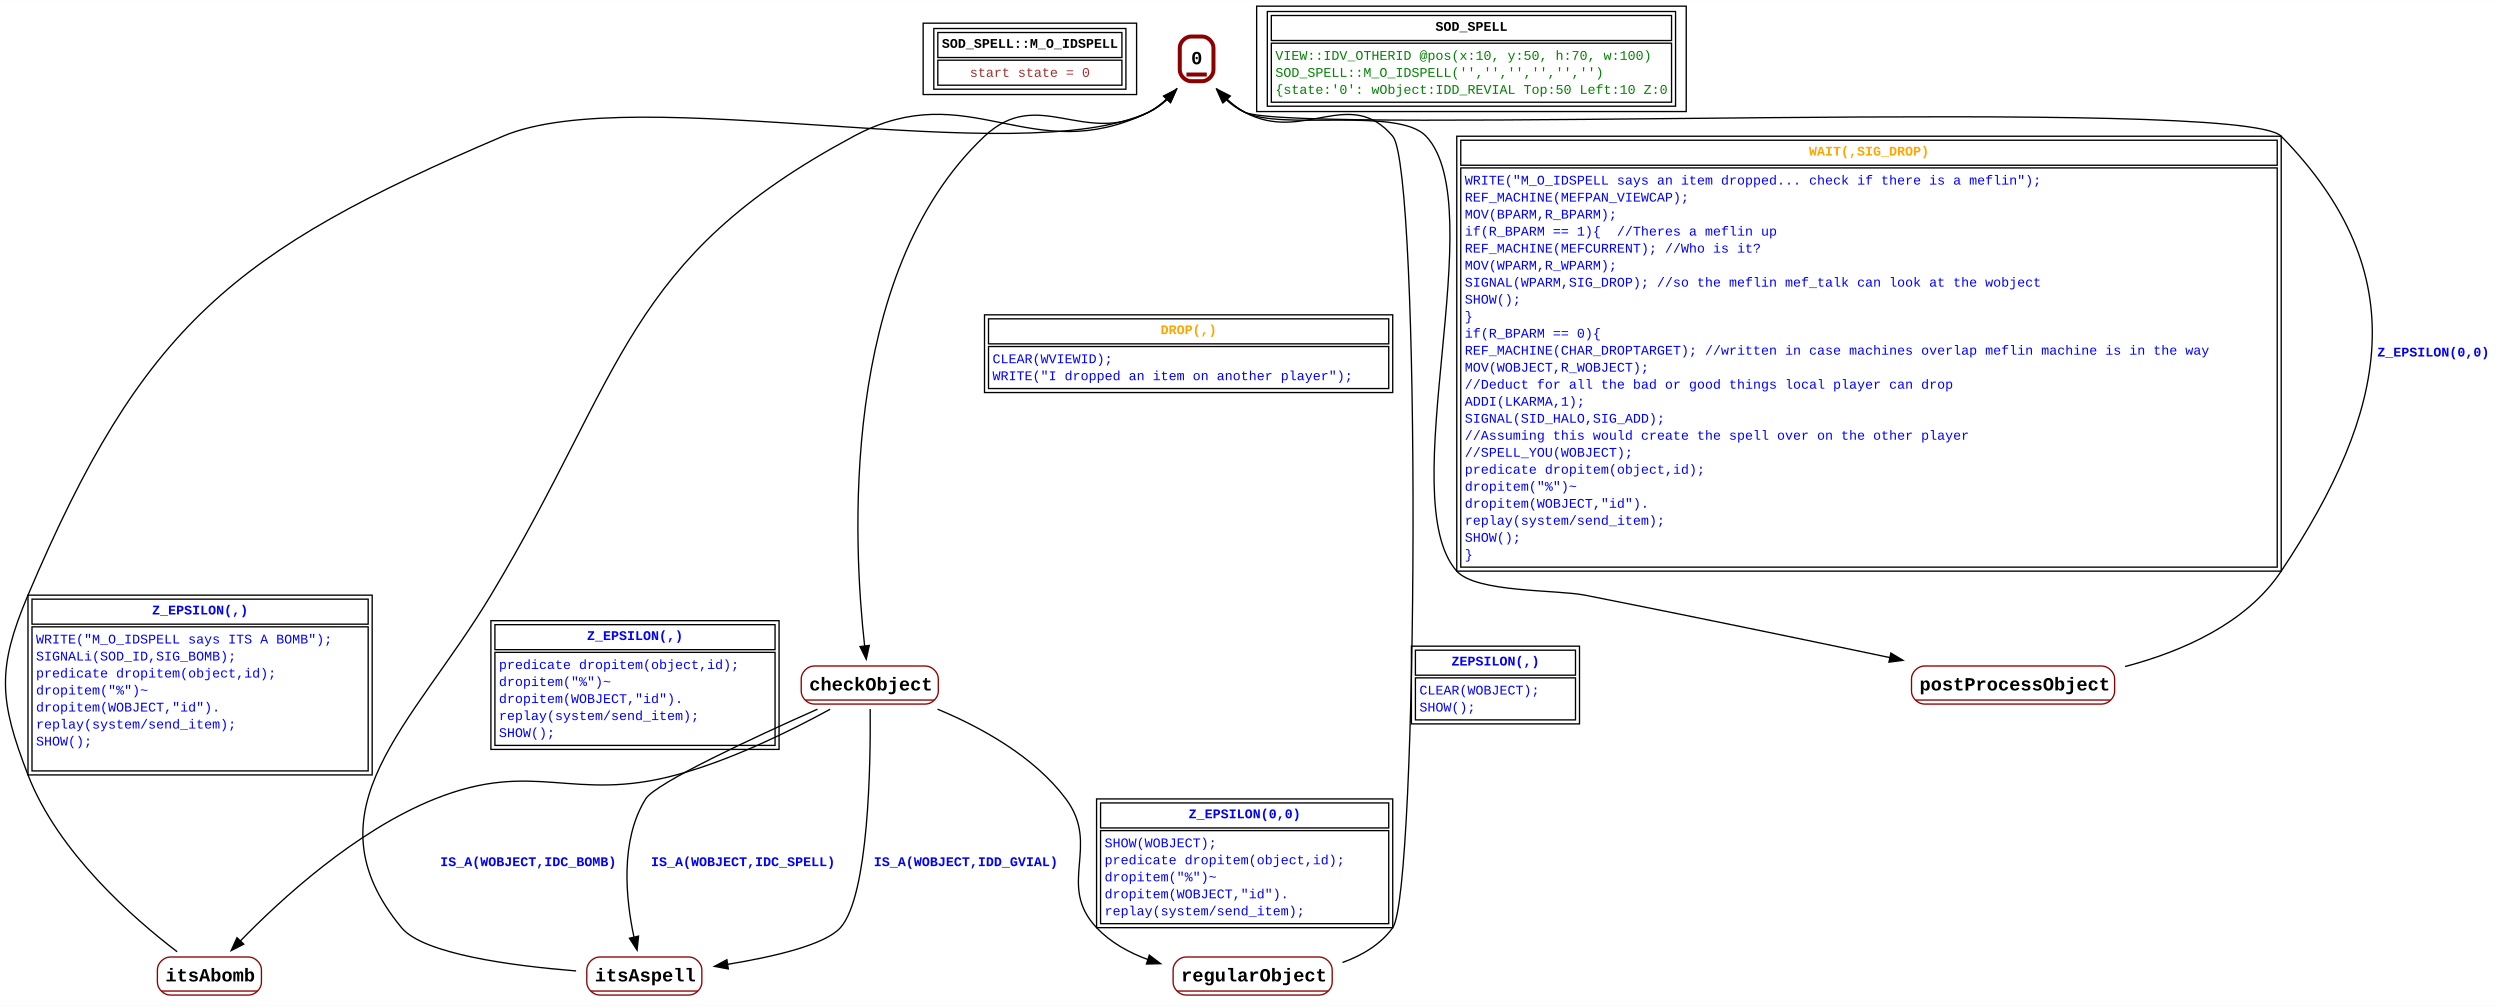
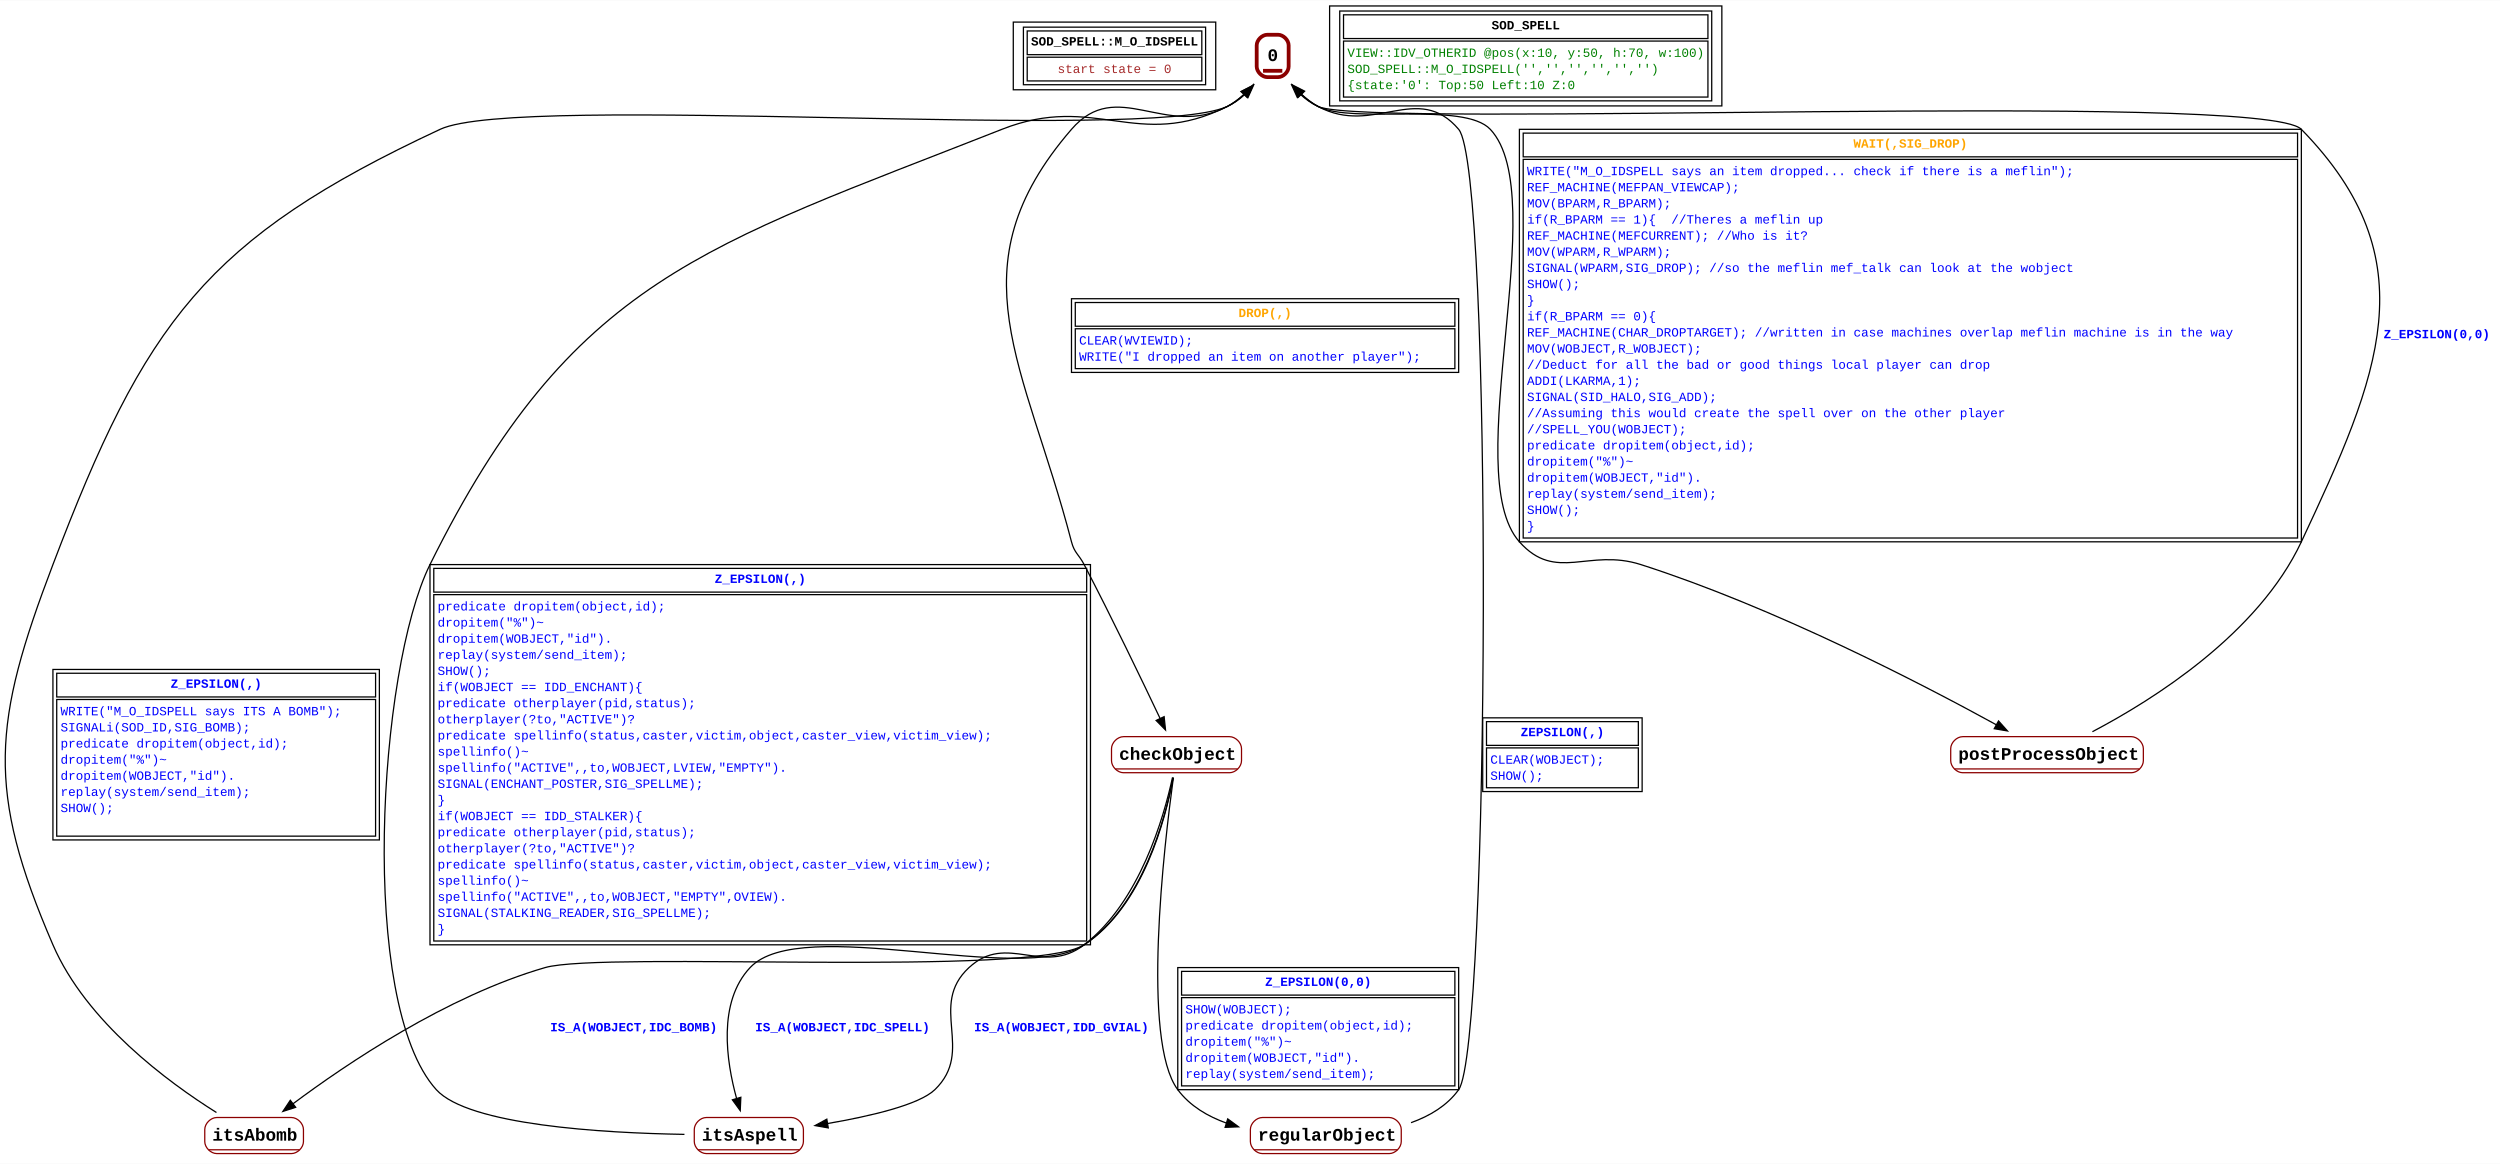
- <svg xmlns="http://www.w3.org/2000/svg" width="1874pt" height="754pt" viewBox="0.00 0.00 1873.98 753.75">
-   <g id="graph0" class="graph" transform="scale(1 1) rotate(0) translate(4 749.75)">
-     <polygon fill="white" stroke="none" points="-4,4 -4,-749.75 1869.98,-749.75 1869.98,4 -4,4" />
+ <svg xmlns="http://www.w3.org/2000/svg" width="1976pt" height="920pt" viewBox="0.00 0.00 1975.83 919.50">
+   <g id="graph0" class="graph" transform="scale(1 1) rotate(0) translate(4 915.5)">
+     <polygon fill="white" stroke="none" points="-4,4 -4,-915.5 1971.83,-915.5 1971.83,4 -4,4" />
    <g id="node1" class="node">
-       <polygon fill="none" stroke="black" points="687.98,-679 687.98,-732.5 847.98,-732.5 847.98,-679 687.98,-679" />
-       <polygon fill="none" stroke="black" points="698.98,-706.75 698.98,-725.5 836.98,-725.5 836.98,-706.75 698.98,-706.75" />
-       <text text-anchor="start" x="701.98" y="-714" font-family="Courier New" font-weight="bold" font-size="10.00">SOD_SPELL::M_O_IDSPELL</text>
-       <polygon fill="none" stroke="black" points="698.98,-686 698.98,-704.75 836.98,-704.75 836.98,-686 698.98,-686" />
-       <text text-anchor="start" x="722.98" y="-692.25" font-family="Courier New" font-size="10.00" fill="brown">start state = 0</text>
-       <polygon fill="none" stroke="black" points="695.98,-683 695.98,-728.5 839.98,-728.5 839.98,-683 695.98,-683" />
+       <polygon fill="none" stroke="black" points="796.83,-844.75 796.83,-898.25 956.83,-898.25 956.83,-844.75 796.83,-844.75" />
+       <polygon fill="none" stroke="black" points="807.83,-872.5 807.83,-891.25 945.83,-891.25 945.83,-872.5 807.83,-872.5" />
+       <text text-anchor="start" x="810.83" y="-879.75" font-family="Courier New" font-weight="bold" font-size="10.00">SOD_SPELL::M_O_IDSPELL</text>
+       <polygon fill="none" stroke="black" points="807.83,-851.75 807.83,-870.5 945.83,-870.5 945.83,-851.75 807.83,-851.75" />
+       <text text-anchor="start" x="831.83" y="-858" font-family="Courier New" font-size="10.00" fill="brown">start state = 0</text>
+       <polygon fill="none" stroke="black" points="804.83,-848.75 804.83,-894.25 948.83,-894.25 948.83,-848.75 804.83,-848.75" />
    </g>
    <g id="node2" class="node">
-       <polyline fill="none" stroke="darkred" stroke-width="3" points="885.35,-694 900.6,-694" />
-       <text text-anchor="start" x="888.85" y="-701.7" font-family="Courier New" font-weight="bold" font-size="14.00">0</text>
-       <path fill="none" stroke="darkred" stroke-width="3" d="M888.77,-689C888.77,-689 897.19,-689 897.19,-689 901.39,-689 905.6,-693.21 905.6,-697.42 905.6,-697.42 905.6,-714.08 905.6,-714.08 905.6,-718.29 901.39,-722.5 897.19,-722.5 897.19,-722.5 888.77,-722.5 888.77,-722.5 884.56,-722.5 880.35,-718.29 880.35,-714.08 880.35,-714.08 880.35,-697.42 880.35,-697.42 880.35,-693.21 884.56,-689 888.77,-689" />
+       <polyline fill="none" stroke="darkred" stroke-width="3" points="994.21,-859.75 1009.46,-859.75" />
+       <text text-anchor="start" x="997.71" y="-867.45" font-family="Courier New" font-weight="bold" font-size="14.00">0</text>
+       <path fill="none" stroke="darkred" stroke-width="3" d="M997.63,-854.75C997.63,-854.75 1006.04,-854.75 1006.04,-854.75 1010.25,-854.75 1014.46,-858.96 1014.46,-863.17 1014.46,-863.17 1014.46,-879.83 1014.46,-879.83 1014.46,-884.04 1010.25,-888.25 1006.04,-888.25 1006.04,-888.25 997.63,-888.25 997.63,-888.25 993.42,-888.25 989.21,-884.04 989.21,-879.83 989.21,-879.83 989.21,-863.17 989.21,-863.17 989.21,-858.96 993.42,-854.75 997.63,-854.75" />
    </g>
    <g id="node3" class="node">
-       <polyline fill="none" stroke="darkred" points="599.6,-225.12 696.35,-225.12" />
-       <text text-anchor="start" x="602.6" y="-232.32" font-family="Courier New" font-weight="bold" font-size="14.00">checkObject</text>
-       <path fill="none" stroke="darkred" d="M606.1,-222.12C606.1,-222.12 689.85,-222.12 689.85,-222.12 694.6,-222.12 699.35,-226.88 699.35,-231.62 699.35,-231.62 699.35,-241.12 699.35,-241.12 699.35,-245.88 694.6,-250.62 689.85,-250.62 689.85,-250.62 606.1,-250.62 606.1,-250.62 601.35,-250.62 596.6,-245.88 596.6,-241.12 596.6,-241.12 596.6,-231.62 596.6,-231.62 596.6,-226.88 601.35,-222.12 606.1,-222.12" />
+       <polyline fill="none" stroke="darkred" points="877.46,-308 974.21,-308" />
+       <text text-anchor="start" x="880.46" y="-315.2" font-family="Courier New" font-weight="bold" font-size="14.00">checkObject</text>
+       <path fill="none" stroke="darkred" d="M883.96,-305C883.96,-305 967.71,-305 967.71,-305 972.46,-305 977.21,-309.75 977.21,-314.5 977.21,-314.5 977.21,-324 977.21,-324 977.21,-328.75 972.46,-333.5 967.71,-333.5 967.71,-333.5 883.96,-333.5 883.96,-333.5 879.21,-333.5 874.46,-328.75 874.46,-324 874.46,-324 874.46,-314.5 874.46,-314.5 874.46,-309.75 879.21,-305 883.96,-305" />
    </g>
    <g id="edge1" class="edge">
-       <path fill="none" stroke="black" d="M878.25,-683.74C872.4,-676.94 865.13,-670.05 856.98,-665.75 808.11,-639.98 774.22,-685.6 733.98,-647.75 624.23,-544.53 635.73,-339.96 644.16,-265.4" />
-       <polygon fill="black" stroke="black" points="647.6,-266.05 645.33,-255.7 640.66,-265.21 647.6,-266.05" />
-       <polygon fill="none" stroke="black" points="736.98,-492.12 736.98,-510.88 1036.98,-510.88 1036.98,-492.12 736.98,-492.12" />
-       <text text-anchor="start" x="865.98" y="-499.38" font-family="Courier New" font-weight="bold" font-size="10.00" fill="orange">DROP(,)</text>
-       <polygon fill="none" stroke="black" points="736.98,-458.62 736.98,-490.12 1036.98,-490.12 1036.98,-458.62 736.98,-458.62" />
-       <text text-anchor="start" x="739.98" y="-477.62" font-family="Courier New" font-size="10.00" fill="blue">    CLEAR(WVIEWID);</text>
-       <text text-anchor="start" x="739.98" y="-464.88" font-family="Courier New" font-size="10.00" fill="blue">    WRITE("I dropped an item on another player");</text>
-       <polygon fill="none" stroke="black" points="733.98,-455.62 733.98,-513.88 1039.98,-513.88 1039.98,-455.62 733.98,-455.62" />
+       <path fill="none" stroke="black" d="M987.1,-849.49C981.26,-842.69 973.99,-835.8 965.83,-831.5 916.97,-805.73 878.96,-855.3 842.83,-813.5 748.09,-703.88 806.49,-627.76 842.83,-487.5 845.13,-478.64 848.6,-477.61 852.83,-469.5 874.82,-427.37 898.75,-377.64 913.01,-347.55" />
+       <polygon fill="black" stroke="black" points="916.05,-349.31 917.15,-338.77 909.72,-346.32 916.05,-349.31" />
+       <polygon fill="none" stroke="black" points="845.83,-657.88 845.83,-676.62 1145.83,-676.62 1145.83,-657.88 845.83,-657.88" />
+       <text text-anchor="start" x="974.83" y="-665.12" font-family="Courier New" font-weight="bold" font-size="10.00" fill="orange">DROP(,)</text>
+       <polygon fill="none" stroke="black" points="845.83,-624.38 845.83,-655.88 1145.83,-655.88 1145.83,-624.38 845.83,-624.38" />
+       <text text-anchor="start" x="848.83" y="-643.38" font-family="Courier New" font-size="10.00" fill="blue">    CLEAR(WVIEWID);</text>
+       <text text-anchor="start" x="848.83" y="-630.62" font-family="Courier New" font-size="10.00" fill="blue">    WRITE("I dropped an item on another player");</text>
+       <polygon fill="none" stroke="black" points="842.83,-621.38 842.83,-679.62 1148.83,-679.62 1148.83,-621.38 842.83,-621.38" />
    </g>
    <g id="node4" class="node">
-       <polyline fill="none" stroke="darkred" points="1431.85,-225.12 1578.1,-225.12" />
-       <text text-anchor="start" x="1434.85" y="-232.32" font-family="Courier New" font-weight="bold" font-size="14.00">postProcessObject</text>
-       <path fill="none" stroke="darkred" d="M1438.35,-222.12C1438.35,-222.12 1571.6,-222.12 1571.6,-222.12 1576.35,-222.12 1581.1,-226.88 1581.1,-231.62 1581.1,-231.62 1581.1,-241.12 1581.1,-241.12 1581.1,-245.88 1576.35,-250.62 1571.6,-250.62 1571.6,-250.62 1438.35,-250.62 1438.35,-250.62 1433.6,-250.62 1428.85,-245.88 1428.85,-241.12 1428.85,-241.12 1428.85,-231.62 1428.85,-231.62 1428.85,-226.88 1433.6,-222.12 1438.35,-222.12" />
+       <polyline fill="none" stroke="darkred" points="1540.71,-308 1686.96,-308" />
+       <text text-anchor="start" x="1543.71" y="-315.2" font-family="Courier New" font-weight="bold" font-size="14.00">postProcessObject</text>
+       <path fill="none" stroke="darkred" d="M1547.21,-305C1547.21,-305 1680.46,-305 1680.46,-305 1685.21,-305 1689.96,-309.75 1689.96,-314.5 1689.96,-314.5 1689.96,-324 1689.96,-324 1689.96,-328.75 1685.21,-333.5 1680.46,-333.5 1680.46,-333.5 1547.21,-333.5 1547.21,-333.5 1542.46,-333.5 1537.71,-328.75 1537.71,-324 1537.71,-324 1537.71,-314.5 1537.71,-314.5 1537.71,-309.75 1542.46,-305 1547.21,-305" />
    </g>
    <g id="edge2" class="edge">
-       <path fill="none" stroke="black" d="M907.68,-683.68C913.52,-676.87 920.8,-669.99 928.98,-665.75 956.04,-651.71 1044.09,-669.96 1064.98,-647.75 1114.74,-594.85 1039.66,-375.97 1087.98,-321.75 1102.42,-305.55 1162.68,-307.95 1183.98,-303.75 1261.3,-288.51 1348.91,-270.33 1413.04,-256.86" />
-       <polygon fill="black" stroke="black" points="1413.38,-260.36 1422.45,-254.88 1411.94,-253.51 1413.38,-260.36" />
-       <polygon fill="none" stroke="black" points="1090.98,-626 1090.98,-644.75 1702.98,-644.75 1702.98,-626 1090.98,-626" />
-       <text text-anchor="start" x="1351.98" y="-633.25" font-family="Courier New" font-weight="bold" font-size="10.00" fill="orange">WAIT(,SIG_DROP)</text>
-       <polygon fill="none" stroke="black" points="1090.98,-324.75 1090.98,-624 1702.98,-624 1702.98,-324.75 1090.98,-324.75" />
-       <text text-anchor="start" x="1093.98" y="-611.5" font-family="Courier New" font-size="10.00" fill="blue">    WRITE("M_O_IDSPELL says an item dropped... check if there is a meflin");</text>
-       <text text-anchor="start" x="1093.98" y="-598.75" font-family="Courier New" font-size="10.00" fill="blue">    REF_MACHINE(MEFPAN_VIEWCAP);</text>
-       <text text-anchor="start" x="1093.98" y="-586" font-family="Courier New" font-size="10.00" fill="blue">    MOV(BPARM,R_BPARM);</text>
-       <text text-anchor="start" x="1093.98" y="-573.25" font-family="Courier New" font-size="10.00" fill="blue">    if(R_BPARM == 1){  //Theres a meflin up</text>
-       <text text-anchor="start" x="1093.98" y="-560.5" font-family="Courier New" font-size="10.00" fill="blue">        REF_MACHINE(MEFCURRENT); //Who is it?</text>
-       <text text-anchor="start" x="1093.98" y="-547.75" font-family="Courier New" font-size="10.00" fill="blue">        MOV(WPARM,R_WPARM);</text>
-       <text text-anchor="start" x="1093.98" y="-535" font-family="Courier New" font-size="10.00" fill="blue">        SIGNAL(WPARM,SIG_DROP); //so the meflin mef_talk can look at the wobject</text>
-       <text text-anchor="start" x="1093.98" y="-522.25" font-family="Courier New" font-size="10.00" fill="blue">        SHOW();</text>
-       <text text-anchor="start" x="1093.98" y="-509.5" font-family="Courier New" font-size="10.00" fill="blue">    }</text>
-       <text text-anchor="start" x="1093.98" y="-496.75" font-family="Courier New" font-size="10.00" fill="blue">   if(R_BPARM == 0){</text>
-       <text text-anchor="start" x="1093.98" y="-484" font-family="Courier New" font-size="10.00" fill="blue">        REF_MACHINE(CHAR_DROPTARGET); //written in case machines overlap meflin machine is in the way</text>
-       <text text-anchor="start" x="1093.98" y="-471.25" font-family="Courier New" font-size="10.00" fill="blue">        MOV(WOBJECT,R_WOBJECT);</text>
-       <text text-anchor="start" x="1093.98" y="-458.5" font-family="Courier New" font-size="10.00" fill="blue">            //Deduct for all the bad or good things local player can drop </text>
-       <text text-anchor="start" x="1093.98" y="-445.75" font-family="Courier New" font-size="10.00" fill="blue">                ADDI(LKARMA,1); </text>
-       <text text-anchor="start" x="1093.98" y="-433" font-family="Courier New" font-size="10.00" fill="blue">                SIGNAL(SID_HALO,SIG_ADD);</text>
-       <text text-anchor="start" x="1093.98" y="-420.25" font-family="Courier New" font-size="10.00" fill="blue">        //Assuming this would create the spell over on the other player</text>
-       <text text-anchor="start" x="1093.98" y="-407.5" font-family="Courier New" font-size="10.00" fill="blue">        //SPELL_YOU(WOBJECT);</text>
-       <text text-anchor="start" x="1093.98" y="-394.75" font-family="Courier New" font-size="10.00" fill="blue">        predicate dropitem(object,id);</text>
-       <text text-anchor="start" x="1093.98" y="-382" font-family="Courier New" font-size="10.00" fill="blue">        dropitem("%")~</text>
-       <text text-anchor="start" x="1093.98" y="-369.25" font-family="Courier New" font-size="10.00" fill="blue">        dropitem(WOBJECT,"id").</text>
-       <text text-anchor="start" x="1093.98" y="-356.5" font-family="Courier New" font-size="10.00" fill="blue">        replay(system/send_item);</text>
-       <text text-anchor="start" x="1093.98" y="-343.75" font-family="Courier New" font-size="10.00" fill="blue">        SHOW();</text>
-       <text text-anchor="start" x="1093.98" y="-331" font-family="Courier New" font-size="10.00" fill="blue">    } </text>
-       <polygon fill="none" stroke="black" points="1087.98,-321.75 1087.98,-647.75 1705.98,-647.75 1705.98,-321.75 1087.98,-321.75" />
+       <path fill="none" stroke="black" d="M1016.53,-849.43C1022.37,-842.62 1029.66,-835.74 1037.83,-831.5 1064.9,-817.46 1152.95,-835.71 1173.83,-813.5 1223.59,-760.6 1148.52,-541.72 1196.83,-487.5 1225.72,-455.09 1251.5,-482.75 1292.83,-469.5 1398.5,-435.62 1514.79,-375.29 1574.16,-342.67" />
+       <polygon fill="black" stroke="black" points="1575.5,-345.93 1582.55,-338.03 1572.11,-339.8 1575.5,-345.93" />
+       <polygon fill="none" stroke="black" points="1199.83,-791.75 1199.83,-810.5 1811.83,-810.5 1811.83,-791.75 1199.83,-791.75" />
+       <text text-anchor="start" x="1460.83" y="-799" font-family="Courier New" font-weight="bold" font-size="10.00" fill="orange">WAIT(,SIG_DROP)</text>
+       <polygon fill="none" stroke="black" points="1199.83,-490.5 1199.83,-789.75 1811.83,-789.75 1811.83,-490.5 1199.83,-490.5" />
+       <text text-anchor="start" x="1202.83" y="-777.25" font-family="Courier New" font-size="10.00" fill="blue">    WRITE("M_O_IDSPELL says an item dropped... check if there is a meflin");</text>
+       <text text-anchor="start" x="1202.83" y="-764.5" font-family="Courier New" font-size="10.00" fill="blue">    REF_MACHINE(MEFPAN_VIEWCAP);</text>
+       <text text-anchor="start" x="1202.83" y="-751.75" font-family="Courier New" font-size="10.00" fill="blue">    MOV(BPARM,R_BPARM);</text>
+       <text text-anchor="start" x="1202.83" y="-739" font-family="Courier New" font-size="10.00" fill="blue">    if(R_BPARM == 1){  //Theres a meflin up</text>
+       <text text-anchor="start" x="1202.83" y="-726.25" font-family="Courier New" font-size="10.00" fill="blue">        REF_MACHINE(MEFCURRENT); //Who is it?</text>
+       <text text-anchor="start" x="1202.83" y="-713.5" font-family="Courier New" font-size="10.00" fill="blue">        MOV(WPARM,R_WPARM);</text>
+       <text text-anchor="start" x="1202.83" y="-700.75" font-family="Courier New" font-size="10.00" fill="blue">        SIGNAL(WPARM,SIG_DROP); //so the meflin mef_talk can look at the wobject</text>
+       <text text-anchor="start" x="1202.83" y="-688" font-family="Courier New" font-size="10.00" fill="blue">        SHOW();</text>
+       <text text-anchor="start" x="1202.83" y="-675.25" font-family="Courier New" font-size="10.00" fill="blue">    }</text>
+       <text text-anchor="start" x="1202.83" y="-662.5" font-family="Courier New" font-size="10.00" fill="blue">   if(R_BPARM == 0){</text>
+       <text text-anchor="start" x="1202.83" y="-649.75" font-family="Courier New" font-size="10.00" fill="blue">        REF_MACHINE(CHAR_DROPTARGET); //written in case machines overlap meflin machine is in the way</text>
+       <text text-anchor="start" x="1202.83" y="-637" font-family="Courier New" font-size="10.00" fill="blue">        MOV(WOBJECT,R_WOBJECT);</text>
+       <text text-anchor="start" x="1202.83" y="-624.25" font-family="Courier New" font-size="10.00" fill="blue">            //Deduct for all the bad or good things local player can drop </text>
+       <text text-anchor="start" x="1202.83" y="-611.5" font-family="Courier New" font-size="10.00" fill="blue">                ADDI(LKARMA,1); </text>
+       <text text-anchor="start" x="1202.83" y="-598.75" font-family="Courier New" font-size="10.00" fill="blue">                SIGNAL(SID_HALO,SIG_ADD);</text>
+       <text text-anchor="start" x="1202.83" y="-586" font-family="Courier New" font-size="10.00" fill="blue">        //Assuming this would create the spell over on the other player</text>
+       <text text-anchor="start" x="1202.83" y="-573.25" font-family="Courier New" font-size="10.00" fill="blue">        //SPELL_YOU(WOBJECT);</text>
+       <text text-anchor="start" x="1202.83" y="-560.5" font-family="Courier New" font-size="10.00" fill="blue">        predicate dropitem(object,id);</text>
+       <text text-anchor="start" x="1202.83" y="-547.75" font-family="Courier New" font-size="10.00" fill="blue">        dropitem("%")~</text>
+       <text text-anchor="start" x="1202.83" y="-535" font-family="Courier New" font-size="10.00" fill="blue">        dropitem(WOBJECT,"id").</text>
+       <text text-anchor="start" x="1202.83" y="-522.25" font-family="Courier New" font-size="10.00" fill="blue">        replay(system/send_item);</text>
+       <text text-anchor="start" x="1202.83" y="-509.5" font-family="Courier New" font-size="10.00" fill="blue">        SHOW();</text>
+       <text text-anchor="start" x="1202.83" y="-496.75" font-family="Courier New" font-size="10.00" fill="blue">    } </text>
+       <polygon fill="none" stroke="black" points="1196.83,-487.5 1196.83,-813.5 1814.83,-813.5 1814.83,-487.5 1196.83,-487.5" />
    </g>
    <g id="node5" class="node">
-       <polyline fill="none" stroke="darkred" points="116.98,-7 188.98,-7" />
-       <text text-anchor="start" x="119.98" y="-14.2" font-family="Courier New" font-weight="bold" font-size="14.00">itsAbomb</text>
-       <path fill="none" stroke="darkred" d="M123.48,-4C123.48,-4 182.48,-4 182.48,-4 187.23,-4 191.98,-8.75 191.98,-13.5 191.98,-13.5 191.98,-23 191.98,-23 191.98,-27.75 187.23,-32.5 182.48,-32.5 182.48,-32.5 123.48,-32.5 123.48,-32.5 118.73,-32.5 113.98,-27.75 113.98,-23 113.98,-23 113.98,-13.5 113.98,-13.5 113.98,-8.75 118.73,-4 123.48,-4" />
+       <polyline fill="none" stroke="darkred" points="160.83,-7 232.83,-7" />
+       <text text-anchor="start" x="163.83" y="-14.2" font-family="Courier New" font-weight="bold" font-size="14.00">itsAbomb</text>
+       <path fill="none" stroke="darkred" d="M167.33,-4C167.33,-4 226.33,-4 226.33,-4 231.08,-4 235.83,-8.75 235.83,-13.5 235.83,-13.5 235.83,-23 235.83,-23 235.83,-27.75 231.08,-32.5 226.33,-32.5 226.33,-32.5 167.33,-32.5 167.33,-32.5 162.58,-32.5 157.83,-27.75 157.83,-23 157.83,-23 157.83,-13.5 157.83,-13.5 157.83,-8.75 162.58,-4 167.33,-4" />
    </g>
    <g id="edge3" class="edge">
-       <path fill="none" stroke="black" d="M618.25,-218.22C589.68,-202.6 544.8,-180.31 502.98,-169 424.94,-147.89 397.03,-181.03 321.98,-151 262.31,-127.12 206.21,-75.47 176.04,-44.41" />
-       <polygon fill="black" stroke="black" points="178.71,-42.14 169.28,-37.33 173.65,-46.98 178.71,-42.14" />
-       <text text-anchor="start" x="325.98" y="-100.62" font-family="Courier New" font-weight="bold" font-size="10.00" fill="blue">IS_A(WOBJECT,IDC_BOMB)</text>
+       <path fill="none" stroke="black" d="M923.21,-301.12C917.26,-268.82 899.43,-199.47 852.83,-169 813.18,-143.07 472.35,-164.15 426.83,-151 349.11,-128.55 269.67,-74.8 227.52,-43.33" />
+       <polygon fill="black" stroke="black" points="229.67,-40.56 219.58,-37.32 225.44,-46.14 229.67,-40.56" />
+       <text text-anchor="start" x="430.83" y="-100.62" font-family="Courier New" font-weight="bold" font-size="10.00" fill="blue">IS_A(WOBJECT,IDC_BOMB)</text>
    </g>
    <g id="node6" class="node">
-       <polyline fill="none" stroke="darkred" points="438.85,-7 519.1,-7" />
-       <text text-anchor="start" x="441.85" y="-14.2" font-family="Courier New" font-weight="bold" font-size="14.00">itsAspell</text>
-       <path fill="none" stroke="darkred" d="M445.35,-4C445.35,-4 512.6,-4 512.6,-4 517.35,-4 522.1,-8.75 522.1,-13.5 522.1,-13.5 522.1,-23 522.1,-23 522.1,-27.75 517.35,-32.5 512.6,-32.5 512.6,-32.5 445.35,-32.5 445.35,-32.5 440.6,-32.5 435.85,-27.75 435.85,-23 435.85,-23 435.85,-13.5 435.85,-13.5 435.85,-8.75 440.6,-4 445.35,-4" />
+       <polyline fill="none" stroke="darkred" points="547.71,-7 627.96,-7" />
+       <text text-anchor="start" x="550.71" y="-14.2" font-family="Courier New" font-weight="bold" font-size="14.00">itsAspell</text>
+       <path fill="none" stroke="darkred" d="M554.21,-4C554.21,-4 621.46,-4 621.46,-4 626.21,-4 630.96,-8.75 630.96,-13.5 630.96,-13.5 630.96,-23 630.96,-23 630.96,-27.75 626.21,-32.5 621.46,-32.5 621.46,-32.5 554.21,-32.5 554.21,-32.5 549.46,-32.5 544.71,-27.75 544.71,-23 544.71,-23 544.71,-13.5 544.71,-13.5 544.71,-8.75 549.46,-4 554.21,-4" />
    </g>
    <g id="edge4" class="edge">
-       <path fill="none" stroke="black" d="M608.8,-218.3C561.54,-197.3 487.43,-162.99 479.98,-151 460.53,-119.73 465.15,-75.68 471.25,-47.3" />
-       <polygon fill="black" stroke="black" points="474.64,-48.18 473.55,-37.64 467.83,-46.56 474.64,-48.18" />
-       <text text-anchor="start" x="483.98" y="-100.62" font-family="Courier New" font-weight="bold" font-size="10.00" fill="blue">IS_A(WOBJECT,IDC_SPELL)</text>
+       <path fill="none" stroke="black" d="M923.14,-301.23C917.06,-269.12 899.03,-200.06 852.83,-169 804.04,-136.19 629.14,-193.82 588.83,-151 563.09,-123.65 569.96,-77.18 578.2,-47.37" />
+       <polygon fill="black" stroke="black" points="581.51,-48.5 581.04,-37.92 574.81,-46.48 581.51,-48.5" />
+       <text text-anchor="start" x="592.83" y="-100.62" font-family="Courier New" font-weight="bold" font-size="10.00" fill="blue">IS_A(WOBJECT,IDC_SPELL)</text>
    </g>
    <g id="edge5" class="edge">
-       <path fill="none" stroke="black" d="M648.29,-218.41C648.66,-178.16 647.35,-78.46 625.98,-54.5 614.47,-41.6 575.88,-32.64 541.12,-26.98" />
-       <polygon fill="black" stroke="black" points="541.93,-23.57 531.51,-25.49 540.86,-30.48 541.93,-23.57" />
-       <text text-anchor="start" x="650.98" y="-100.62" font-family="Courier New" font-weight="bold" font-size="10.00" fill="blue">IS_A(WOBJECT,IDD_GVIAL)</text>
+       <path fill="none" stroke="black" d="M922.66,-301.26C915.85,-269.83 896.74,-202.76 852.83,-169 820.15,-143.87 792.1,-179 761.83,-151 729.15,-120.75 766.91,-85.4 734.83,-54.5 722.43,-42.55 684.08,-33.58 649.67,-27.69" />
+       <polygon fill="black" stroke="black" points="650.6,-24.29 640.16,-26.13 649.46,-31.2 650.6,-24.29" />
+       <text text-anchor="start" x="765.83" y="-100.62" font-family="Courier New" font-weight="bold" font-size="10.00" fill="blue">IS_A(WOBJECT,IDD_GVIAL)</text>
    </g>
    <g id="node7" class="node">
-       <polyline fill="none" stroke="darkred" points="878.35,-7 991.6,-7" />
-       <text text-anchor="start" x="881.35" y="-14.2" font-family="Courier New" font-weight="bold" font-size="14.00">regularObject</text>
-       <path fill="none" stroke="darkred" d="M884.85,-4C884.85,-4 985.1,-4 985.1,-4 989.85,-4 994.6,-8.75 994.6,-13.5 994.6,-13.5 994.6,-23 994.6,-23 994.6,-27.75 989.85,-32.5 985.1,-32.5 985.1,-32.5 884.85,-32.5 884.85,-32.5 880.1,-32.5 875.35,-27.75 875.35,-23 875.35,-23 875.35,-13.5 875.35,-13.5 875.35,-8.75 880.1,-4 884.85,-4" />
+       <polyline fill="none" stroke="darkred" points="987.21,-7 1100.46,-7" />
+       <text text-anchor="start" x="990.21" y="-14.2" font-family="Courier New" font-weight="bold" font-size="14.00">regularObject</text>
+       <path fill="none" stroke="darkred" d="M993.71,-4C993.71,-4 1093.96,-4 1093.96,-4 1098.71,-4 1103.46,-8.75 1103.46,-13.5 1103.46,-13.5 1103.46,-23 1103.46,-23 1103.46,-27.75 1098.71,-32.5 1093.96,-32.5 1093.96,-32.5 993.71,-32.5 993.71,-32.5 988.96,-32.5 984.21,-27.75 984.21,-23 984.21,-23 984.21,-13.5 984.21,-13.5 984.21,-8.75 988.96,-4 993.71,-4" />
    </g>
    <g id="edge6" class="edge">
-       <path fill="none" stroke="black" d="M698.8,-218.27C731.03,-204.86 771.02,-183.06 794.98,-151 821.37,-115.68 787.73,-86.58 817.98,-54.5 828.46,-43.38 842.3,-35.73 856.79,-30.48" />
-       <polygon fill="black" stroke="black" points="857.52,-33.92 865.97,-27.52 855.38,-27.25 857.52,-33.92" />
-       <polygon fill="none" stroke="black" points="820.98,-129.25 820.98,-148 1036.98,-148 1036.98,-129.25 820.98,-129.25" />
-       <text text-anchor="start" x="886.98" y="-136.5" font-family="Courier New" font-weight="bold" font-size="10.00" fill="blue">Z_EPSILON(0,0)</text>
-       <polygon fill="none" stroke="black" points="820.98,-57.5 820.98,-127.25 1036.98,-127.25 1036.98,-57.5 820.98,-57.5" />
-       <text text-anchor="start" x="823.98" y="-114.75" font-family="Courier New" font-size="10.00" fill="blue">    SHOW(WOBJECT);</text>
-       <text text-anchor="start" x="823.98" y="-102" font-family="Courier New" font-size="10.00" fill="blue">     predicate dropitem(object,id);</text>
-       <text text-anchor="start" x="823.98" y="-89.25" font-family="Courier New" font-size="10.00" fill="blue">        dropitem("%")~</text>
-       <text text-anchor="start" x="823.98" y="-76.5" font-family="Courier New" font-size="10.00" fill="blue">        dropitem(WOBJECT,"id").</text>
-       <text text-anchor="start" x="823.98" y="-63.75" font-family="Courier New" font-size="10.00" fill="blue">        replay(system/send_item);</text>
-       <polygon fill="none" stroke="black" points="817.98,-54.5 817.98,-151 1039.98,-151 1039.98,-54.5 817.98,-54.5" />
+       <path fill="none" stroke="black" d="M923.34,-301C916.17,-248.75 897.81,-93.4 926.83,-54.5 936.42,-41.65 950.54,-33.32 965.68,-27.95" />
+       <polygon fill="black" stroke="black" points="966.31,-31.42 974.84,-25.14 964.25,-24.73 966.31,-31.42" />
+       <polygon fill="none" stroke="black" points="929.83,-129.25 929.83,-148 1145.83,-148 1145.83,-129.25 929.83,-129.25" />
+       <text text-anchor="start" x="995.83" y="-136.5" font-family="Courier New" font-weight="bold" font-size="10.00" fill="blue">Z_EPSILON(0,0)</text>
+       <polygon fill="none" stroke="black" points="929.83,-57.5 929.83,-127.25 1145.83,-127.25 1145.83,-57.5 929.83,-57.5" />
+       <text text-anchor="start" x="932.83" y="-114.75" font-family="Courier New" font-size="10.00" fill="blue">    SHOW(WOBJECT);</text>
+       <text text-anchor="start" x="932.83" y="-102" font-family="Courier New" font-size="10.00" fill="blue">     predicate dropitem(object,id);</text>
+       <text text-anchor="start" x="932.83" y="-89.25" font-family="Courier New" font-size="10.00" fill="blue">        dropitem("%")~</text>
+       <text text-anchor="start" x="932.83" y="-76.5" font-family="Courier New" font-size="10.00" fill="blue">        dropitem(WOBJECT,"id").</text>
+       <text text-anchor="start" x="932.83" y="-63.75" font-family="Courier New" font-size="10.00" fill="blue">        replay(system/send_item);</text>
+       <polygon fill="none" stroke="black" points="926.83,-54.5 926.83,-151 1148.83,-151 1148.83,-54.5 926.83,-54.5" />
    </g>
    <g id="edge9" class="edge">
-       <path fill="none" stroke="black" d="M1588.95,-250.23C1631.64,-261.48 1679.89,-282.51 1705.98,-321.75 1786.19,-442.41 1807.24,-544.12 1705.98,-647.75 1675.8,-678.63 968.33,-647.98 928.98,-665.75 923.89,-668.05 919.2,-671.44 914.99,-675.28" />
-       <polygon fill="black" stroke="black" points="912.49,-672.84 908.13,-682.49 917.56,-677.66 912.49,-672.84" />
-       <text text-anchor="start" x="1777.98" y="-482.62" font-family="Courier New" font-weight="bold" font-size="10.00" fill="blue">Z_EPSILON(0,0)</text>
+       <path fill="none" stroke="black" d="M1649.7,-337.42C1697.7,-362.65 1780.73,-414.75 1814.83,-487.5 1876.34,-618.69 1916.09,-709.87 1814.83,-813.5 1784.66,-844.38 1077.18,-813.73 1037.83,-831.5 1032.75,-833.8 1028.05,-837.19 1023.85,-841.03" />
+       <polygon fill="black" stroke="black" points="1021.35,-838.59 1016.99,-848.24 1026.42,-843.41 1021.35,-838.59" />
+       <text text-anchor="start" x="1879.83" y="-648.38" font-family="Courier New" font-weight="bold" font-size="10.00" fill="blue">Z_EPSILON(0,0)</text>
    </g>
    <g id="edge7" class="edge">
-       <path fill="none" stroke="black" d="M128.79,-36.45C96.14,-61.35 39.44,-110.85 16.98,-169 -4.6,-224.87 -6.41,-248.62 16.98,-303.75 102.92,-506.29 170.56,-561.52 372.98,-647.75 472,-689.93 759.2,-620.76 856.98,-665.75 862.05,-668.08 866.73,-671.49 870.93,-675.34" />
-       <polygon fill="black" stroke="black" points="868.37,-677.73 877.8,-682.56 873.44,-672.9 868.37,-677.73" />
-       <polygon fill="none" stroke="black" points="19.98,-282 19.98,-300.75 271.98,-300.75 271.98,-282 19.98,-282" />
-       <text text-anchor="start" x="109.98" y="-289.25" font-family="Courier New" font-weight="bold" font-size="10.00" fill="blue">Z_EPSILON(,)</text>
-       <polygon fill="none" stroke="black" points="19.98,-172 19.98,-280 271.98,-280 271.98,-172 19.98,-172" />
-       <text text-anchor="start" x="22.98" y="-267.5" font-family="Courier New" font-size="10.00" fill="blue">    WRITE("M_O_IDSPELL says ITS A BOMB");</text>
-       <text text-anchor="start" x="22.98" y="-254.75" font-family="Courier New" font-size="10.00" fill="blue">    SIGNALi(SOD_ID,SIG_BOMB);</text>
-       <text text-anchor="start" x="22.98" y="-242" font-family="Courier New" font-size="10.00" fill="blue">     predicate dropitem(object,id);</text>
-       <text text-anchor="start" x="22.98" y="-229.25" font-family="Courier New" font-size="10.00" fill="blue">        dropitem("%")~</text>
-       <text text-anchor="start" x="22.98" y="-216.5" font-family="Courier New" font-size="10.00" fill="blue">        dropitem(WOBJECT,"id").</text>
-       <text text-anchor="start" x="22.98" y="-203.75" font-family="Courier New" font-size="10.00" fill="blue">        replay(system/send_item);</text>
-       <text text-anchor="start" x="22.98" y="-191" font-family="Courier New" font-size="10.00" fill="blue">        SHOW();</text>
-       <text text-anchor="start" x="22.98" y="-178.25" font-family="Courier New" font-size="10.00" fill="blue">    </text>
-       <polygon fill="none" stroke="black" points="16.98,-169 16.98,-303.75 274.98,-303.75 274.98,-169 16.98,-169" />
+       <path fill="none" stroke="black" d="M167.06,-36.44C128.78,-60.47 64.14,-108.08 37.83,-169 -15.12,-291.61 -9.65,-344.67 37.83,-469.5 110.59,-660.75 158.38,-727.02 343.83,-813.5 406.5,-842.72 902.91,-802.86 965.83,-831.5 970.91,-833.81 975.6,-837.21 979.81,-841.06" />
+       <polygon fill="black" stroke="black" points="977.24,-843.44 986.67,-848.27 982.31,-838.61 977.24,-843.44" />
+       <polygon fill="none" stroke="black" points="40.83,-364.88 40.83,-383.62 292.83,-383.62 292.83,-364.88 40.83,-364.88" />
+       <text text-anchor="start" x="130.83" y="-372.12" font-family="Courier New" font-weight="bold" font-size="10.00" fill="blue">Z_EPSILON(,)</text>
+       <polygon fill="none" stroke="black" points="40.83,-254.88 40.83,-362.88 292.83,-362.88 292.83,-254.88 40.83,-254.88" />
+       <text text-anchor="start" x="43.83" y="-350.38" font-family="Courier New" font-size="10.00" fill="blue">    WRITE("M_O_IDSPELL says ITS A BOMB");</text>
+       <text text-anchor="start" x="43.83" y="-337.62" font-family="Courier New" font-size="10.00" fill="blue">    SIGNALi(SOD_ID,SIG_BOMB);</text>
+       <text text-anchor="start" x="43.83" y="-324.88" font-family="Courier New" font-size="10.00" fill="blue">     predicate dropitem(object,id);</text>
+       <text text-anchor="start" x="43.83" y="-312.12" font-family="Courier New" font-size="10.00" fill="blue">        dropitem("%")~</text>
+       <text text-anchor="start" x="43.83" y="-299.38" font-family="Courier New" font-size="10.00" fill="blue">        dropitem(WOBJECT,"id").</text>
+       <text text-anchor="start" x="43.83" y="-286.62" font-family="Courier New" font-size="10.00" fill="blue">        replay(system/send_item);</text>
+       <text text-anchor="start" x="43.83" y="-273.88" font-family="Courier New" font-size="10.00" fill="blue">        SHOW();</text>
+       <text text-anchor="start" x="43.83" y="-261.12" font-family="Courier New" font-size="10.00" fill="blue">    </text>
+       <polygon fill="none" stroke="black" points="37.83,-251.88 37.83,-386.62 295.83,-386.62 295.83,-251.88 37.83,-251.88" />
    </g>
    <g id="edge8" class="edge">
-       <path fill="none" stroke="black" d="M427.85,-22.06C379.94,-25.89 313.31,-34.7 296.98,-54.5 223.98,-142.99 304.88,-205.43 363.98,-303.75 464.39,-470.8 464.14,-555.76 635.98,-647.75 722.86,-694.26 768.38,-622.59 856.98,-665.75 862,-668.19 866.65,-671.66 870.84,-675.54" />
-       <polygon fill="black" stroke="black" points="868.28,-677.92 877.7,-682.76 873.35,-673.1 868.28,-677.92" />
-       <polygon fill="none" stroke="black" points="366.98,-262.88 366.98,-281.62 576.98,-281.62 576.98,-262.88 366.98,-262.88" />
-       <text text-anchor="start" x="435.98" y="-270.12" font-family="Courier New" font-weight="bold" font-size="10.00" fill="blue">Z_EPSILON(,)</text>
-       <polygon fill="none" stroke="black" points="366.98,-191.12 366.98,-260.88 576.98,-260.88 576.98,-191.12 366.98,-191.12" />
-       <text text-anchor="start" x="369.98" y="-248.38" font-family="Courier New" font-size="10.00" fill="blue">    predicate dropitem(object,id);</text>
-       <text text-anchor="start" x="369.98" y="-235.62" font-family="Courier New" font-size="10.00" fill="blue">        dropitem("%")~</text>
-       <text text-anchor="start" x="369.98" y="-222.88" font-family="Courier New" font-size="10.00" fill="blue">        dropitem(WOBJECT,"id").</text>
-       <text text-anchor="start" x="369.98" y="-210.12" font-family="Courier New" font-size="10.00" fill="blue">        replay(system/send_item);</text>
-       <text text-anchor="start" x="369.98" y="-197.38" font-family="Courier New" font-size="10.00" fill="blue">        SHOW();</text>
-       <polygon fill="none" stroke="black" points="363.98,-188.12 363.98,-284.62 579.98,-284.62 579.98,-188.12 363.98,-188.12" />
+       <path fill="none" stroke="black" d="M536.94,-19.17C472.37,-20.26 366.29,-26.42 340.83,-54.5 278.9,-122.84 294.88,-386.86 335.83,-469.5 447.94,-695.69 552.99,-720.88 787.83,-813.5 861.8,-842.67 894.69,-795.98 965.83,-831.5 970.73,-833.94 975.29,-837.35 979.41,-841.15" />
+       <polygon fill="black" stroke="black" points="976.72,-843.39 986.16,-848.2 981.77,-838.55 976.72,-843.39" />
+       <polygon fill="none" stroke="black" points="338.83,-447.75 338.83,-466.5 854.83,-466.5 854.83,-447.75 338.83,-447.75" />
+       <text text-anchor="start" x="560.83" y="-455" font-family="Courier New" font-weight="bold" font-size="10.00" fill="blue">Z_EPSILON(,)</text>
+       <polygon fill="none" stroke="black" points="338.83,-172 338.83,-445.75 854.83,-445.75 854.83,-172 338.83,-172" />
+       <text text-anchor="start" x="341.83" y="-433.25" font-family="Courier New" font-size="10.00" fill="blue">    predicate dropitem(object,id);</text>
+       <text text-anchor="start" x="341.83" y="-420.5" font-family="Courier New" font-size="10.00" fill="blue">        dropitem("%")~</text>
+       <text text-anchor="start" x="341.83" y="-407.75" font-family="Courier New" font-size="10.00" fill="blue">        dropitem(WOBJECT,"id").</text>
+       <text text-anchor="start" x="341.83" y="-395" font-family="Courier New" font-size="10.00" fill="blue">        replay(system/send_item);</text>
+       <text text-anchor="start" x="341.83" y="-382.25" font-family="Courier New" font-size="10.00" fill="blue">        SHOW();</text>
+       <text text-anchor="start" x="341.83" y="-369.5" font-family="Courier New" font-size="10.00" fill="blue">        if(WOBJECT == IDD_ENCHANT){</text>
+       <text text-anchor="start" x="341.83" y="-356.75" font-family="Courier New" font-size="10.00" fill="blue">            predicate otherplayer(pid,status);</text>
+       <text text-anchor="start" x="341.83" y="-344" font-family="Courier New" font-size="10.00" fill="blue">            otherplayer(?to,"ACTIVE")?</text>
+       <text text-anchor="start" x="341.83" y="-331.25" font-family="Courier New" font-size="10.00" fill="blue">            predicate spellinfo(status,caster,victim,object,caster_view,victim_view);</text>
+       <text text-anchor="start" x="341.83" y="-318.5" font-family="Courier New" font-size="10.00" fill="blue">            spellinfo()~</text>
+       <text text-anchor="start" x="341.83" y="-305.75" font-family="Courier New" font-size="10.00" fill="blue">            spellinfo("ACTIVE",,to,WOBJECT,LVIEW,"EMPTY").</text>
+       <text text-anchor="start" x="341.83" y="-293" font-family="Courier New" font-size="10.00" fill="blue">            SIGNAL(ENCHANT_POSTER,SIG_SPELLME);</text>
+       <text text-anchor="start" x="341.83" y="-280.25" font-family="Courier New" font-size="10.00" fill="blue">        }</text>
+       <text text-anchor="start" x="341.83" y="-267.5" font-family="Courier New" font-size="10.00" fill="blue">        if(WOBJECT == IDD_STALKER){</text>
+       <text text-anchor="start" x="341.83" y="-254.75" font-family="Courier New" font-size="10.00" fill="blue">            predicate otherplayer(pid,status);</text>
+       <text text-anchor="start" x="341.83" y="-242" font-family="Courier New" font-size="10.00" fill="blue">            otherplayer(?to,"ACTIVE")?</text>
+       <text text-anchor="start" x="341.83" y="-229.25" font-family="Courier New" font-size="10.00" fill="blue">            predicate spellinfo(status,caster,victim,object,caster_view,victim_view);</text>
+       <text text-anchor="start" x="341.83" y="-216.5" font-family="Courier New" font-size="10.00" fill="blue">            spellinfo()~</text>
+       <text text-anchor="start" x="341.83" y="-203.75" font-family="Courier New" font-size="10.00" fill="blue">            spellinfo("ACTIVE",,to,WOBJECT,"EMPTY",OVIEW).</text>
+       <text text-anchor="start" x="341.83" y="-191" font-family="Courier New" font-size="10.00" fill="blue">            SIGNAL(STALKING_READER,SIG_SPELLME);</text>
+       <text text-anchor="start" x="341.83" y="-178.25" font-family="Courier New" font-size="10.00" fill="blue">        }</text>
+       <polygon fill="none" stroke="black" points="335.83,-169 335.83,-469.5 857.83,-469.5 857.83,-169 335.83,-169" />
    </g>
    <g id="edge10" class="edge">
-       <path fill="none" stroke="black" d="M1002.35,-28.42C1017.03,-33.68 1030.88,-41.85 1039.98,-54.5 1059.22,-81.26 1061.34,-622.65 1039.98,-647.75 1007.59,-685.81 973,-642.09 928.98,-665.75 924.16,-668.34 919.64,-671.83 915.54,-675.65" />
-       <polygon fill="black" stroke="black" points="913.17,-673.07 908.79,-682.72 918.23,-677.9 913.17,-673.07" />
-       <polygon fill="none" stroke="black" points="1056.98,-243.75 1056.98,-262.5 1176.98,-262.5 1176.98,-243.75 1056.98,-243.75" />
-       <text text-anchor="start" x="1083.98" y="-251" font-family="Courier New" font-weight="bold" font-size="10.00" fill="blue">ZEPSILON(,)</text>
-       <polygon fill="none" stroke="black" points="1056.98,-210.25 1056.98,-241.75 1176.98,-241.75 1176.98,-210.25 1056.98,-210.25" />
-       <text text-anchor="start" x="1059.98" y="-229.25" font-family="Courier New" font-size="10.00" fill="blue">    CLEAR(WOBJECT);</text>
-       <text text-anchor="start" x="1059.98" y="-216.5" font-family="Courier New" font-size="10.00" fill="blue">    SHOW();</text>
-       <polygon fill="none" stroke="black" points="1053.98,-207.25 1053.98,-265.5 1179.98,-265.5 1179.98,-207.25 1053.98,-207.25" />
+       <path fill="none" stroke="black" d="M1111.2,-28.42C1125.89,-33.68 1139.74,-41.85 1148.83,-54.5 1173.45,-88.73 1176.16,-781.39 1148.83,-813.5 1116.45,-851.56 1081.86,-807.84 1037.83,-831.5 1033.02,-834.09 1028.49,-837.58 1024.39,-841.4" />
+       <polygon fill="black" stroke="black" points="1022.02,-838.82 1017.65,-848.47 1027.09,-843.65 1022.02,-838.82" />
+       <polygon fill="none" stroke="black" points="1170.83,-326.62 1170.83,-345.38 1290.83,-345.38 1290.83,-326.62 1170.83,-326.62" />
+       <text text-anchor="start" x="1197.83" y="-333.88" font-family="Courier New" font-weight="bold" font-size="10.00" fill="blue">ZEPSILON(,)</text>
+       <polygon fill="none" stroke="black" points="1170.83,-293.12 1170.83,-324.62 1290.83,-324.62 1290.83,-293.12 1170.83,-293.12" />
+       <text text-anchor="start" x="1173.83" y="-312.12" font-family="Courier New" font-size="10.00" fill="blue">    CLEAR(WOBJECT);</text>
+       <text text-anchor="start" x="1173.83" y="-299.38" font-family="Courier New" font-size="10.00" fill="blue">    SHOW();</text>
+       <polygon fill="none" stroke="black" points="1167.83,-290.12 1167.83,-348.38 1293.83,-348.38 1293.83,-290.12 1167.83,-290.12" />
    </g>
    <g id="node8" class="node">
-       <polygon fill="none" stroke="black" points="937.98,-666.25 937.98,-745.25 1259.98,-745.25 1259.98,-666.25 937.98,-666.25" />
-       <polygon fill="none" stroke="black" points="948.98,-719.5 948.98,-738.25 1248.98,-738.25 1248.98,-719.5 948.98,-719.5" />
-       <text text-anchor="start" x="1071.98" y="-726.75" font-family="Courier New" font-weight="bold" font-size="10.00">SOD_SPELL</text>
-       <polygon fill="none" stroke="black" points="948.98,-673.25 948.98,-717.5 1248.98,-717.5 1248.98,-673.25 948.98,-673.25" />
-       <text text-anchor="start" x="951.98" y="-705" font-family="Courier New" font-size="10.00" fill="green">VIEW::IDV_OTHERID @pos(x:10, y:50, h:70, w:100)</text>
-       <text text-anchor="start" x="951.98" y="-692.25" font-family="Courier New" font-size="10.00" fill="green">SOD_SPELL::M_O_IDSPELL('','','','','','')</text>
-       <text text-anchor="start" x="951.98" y="-679.5" font-family="Courier New" font-size="10.00" fill="green">{state:'0': wObject:IDD_REVIAL Top:50 Left:10 Z:0</text>
-       <polygon fill="none" stroke="black" points="945.98,-670.25 945.98,-741.25 1251.98,-741.25 1251.98,-670.25 945.98,-670.25" />
+       <polygon fill="none" stroke="black" points="1046.83,-832 1046.83,-911 1356.83,-911 1356.83,-832 1046.83,-832" />
+       <polygon fill="none" stroke="black" points="1057.83,-885.25 1057.83,-904 1345.83,-904 1345.83,-885.25 1057.83,-885.25" />
+       <text text-anchor="start" x="1174.83" y="-892.5" font-family="Courier New" font-weight="bold" font-size="10.00">SOD_SPELL</text>
+       <polygon fill="none" stroke="black" points="1057.83,-839 1057.83,-883.25 1345.83,-883.25 1345.83,-839 1057.83,-839" />
+       <text text-anchor="start" x="1060.83" y="-870.75" font-family="Courier New" font-size="10.00" fill="green">VIEW::IDV_OTHERID @pos(x:10, y:50, h:70, w:100)</text>
+       <text text-anchor="start" x="1060.83" y="-858" font-family="Courier New" font-size="10.00" fill="green">SOD_SPELL::M_O_IDSPELL('','','','','','')</text>
+       <text text-anchor="start" x="1060.83" y="-845.25" font-family="Courier New" font-size="10.00" fill="green">{state:'0': Top:50 Left:10 Z:0</text>
+       <polygon fill="none" stroke="black" points="1054.83,-836 1054.83,-907 1348.83,-907 1348.83,-836 1054.83,-836" />
    </g>
  </g>
</svg>
